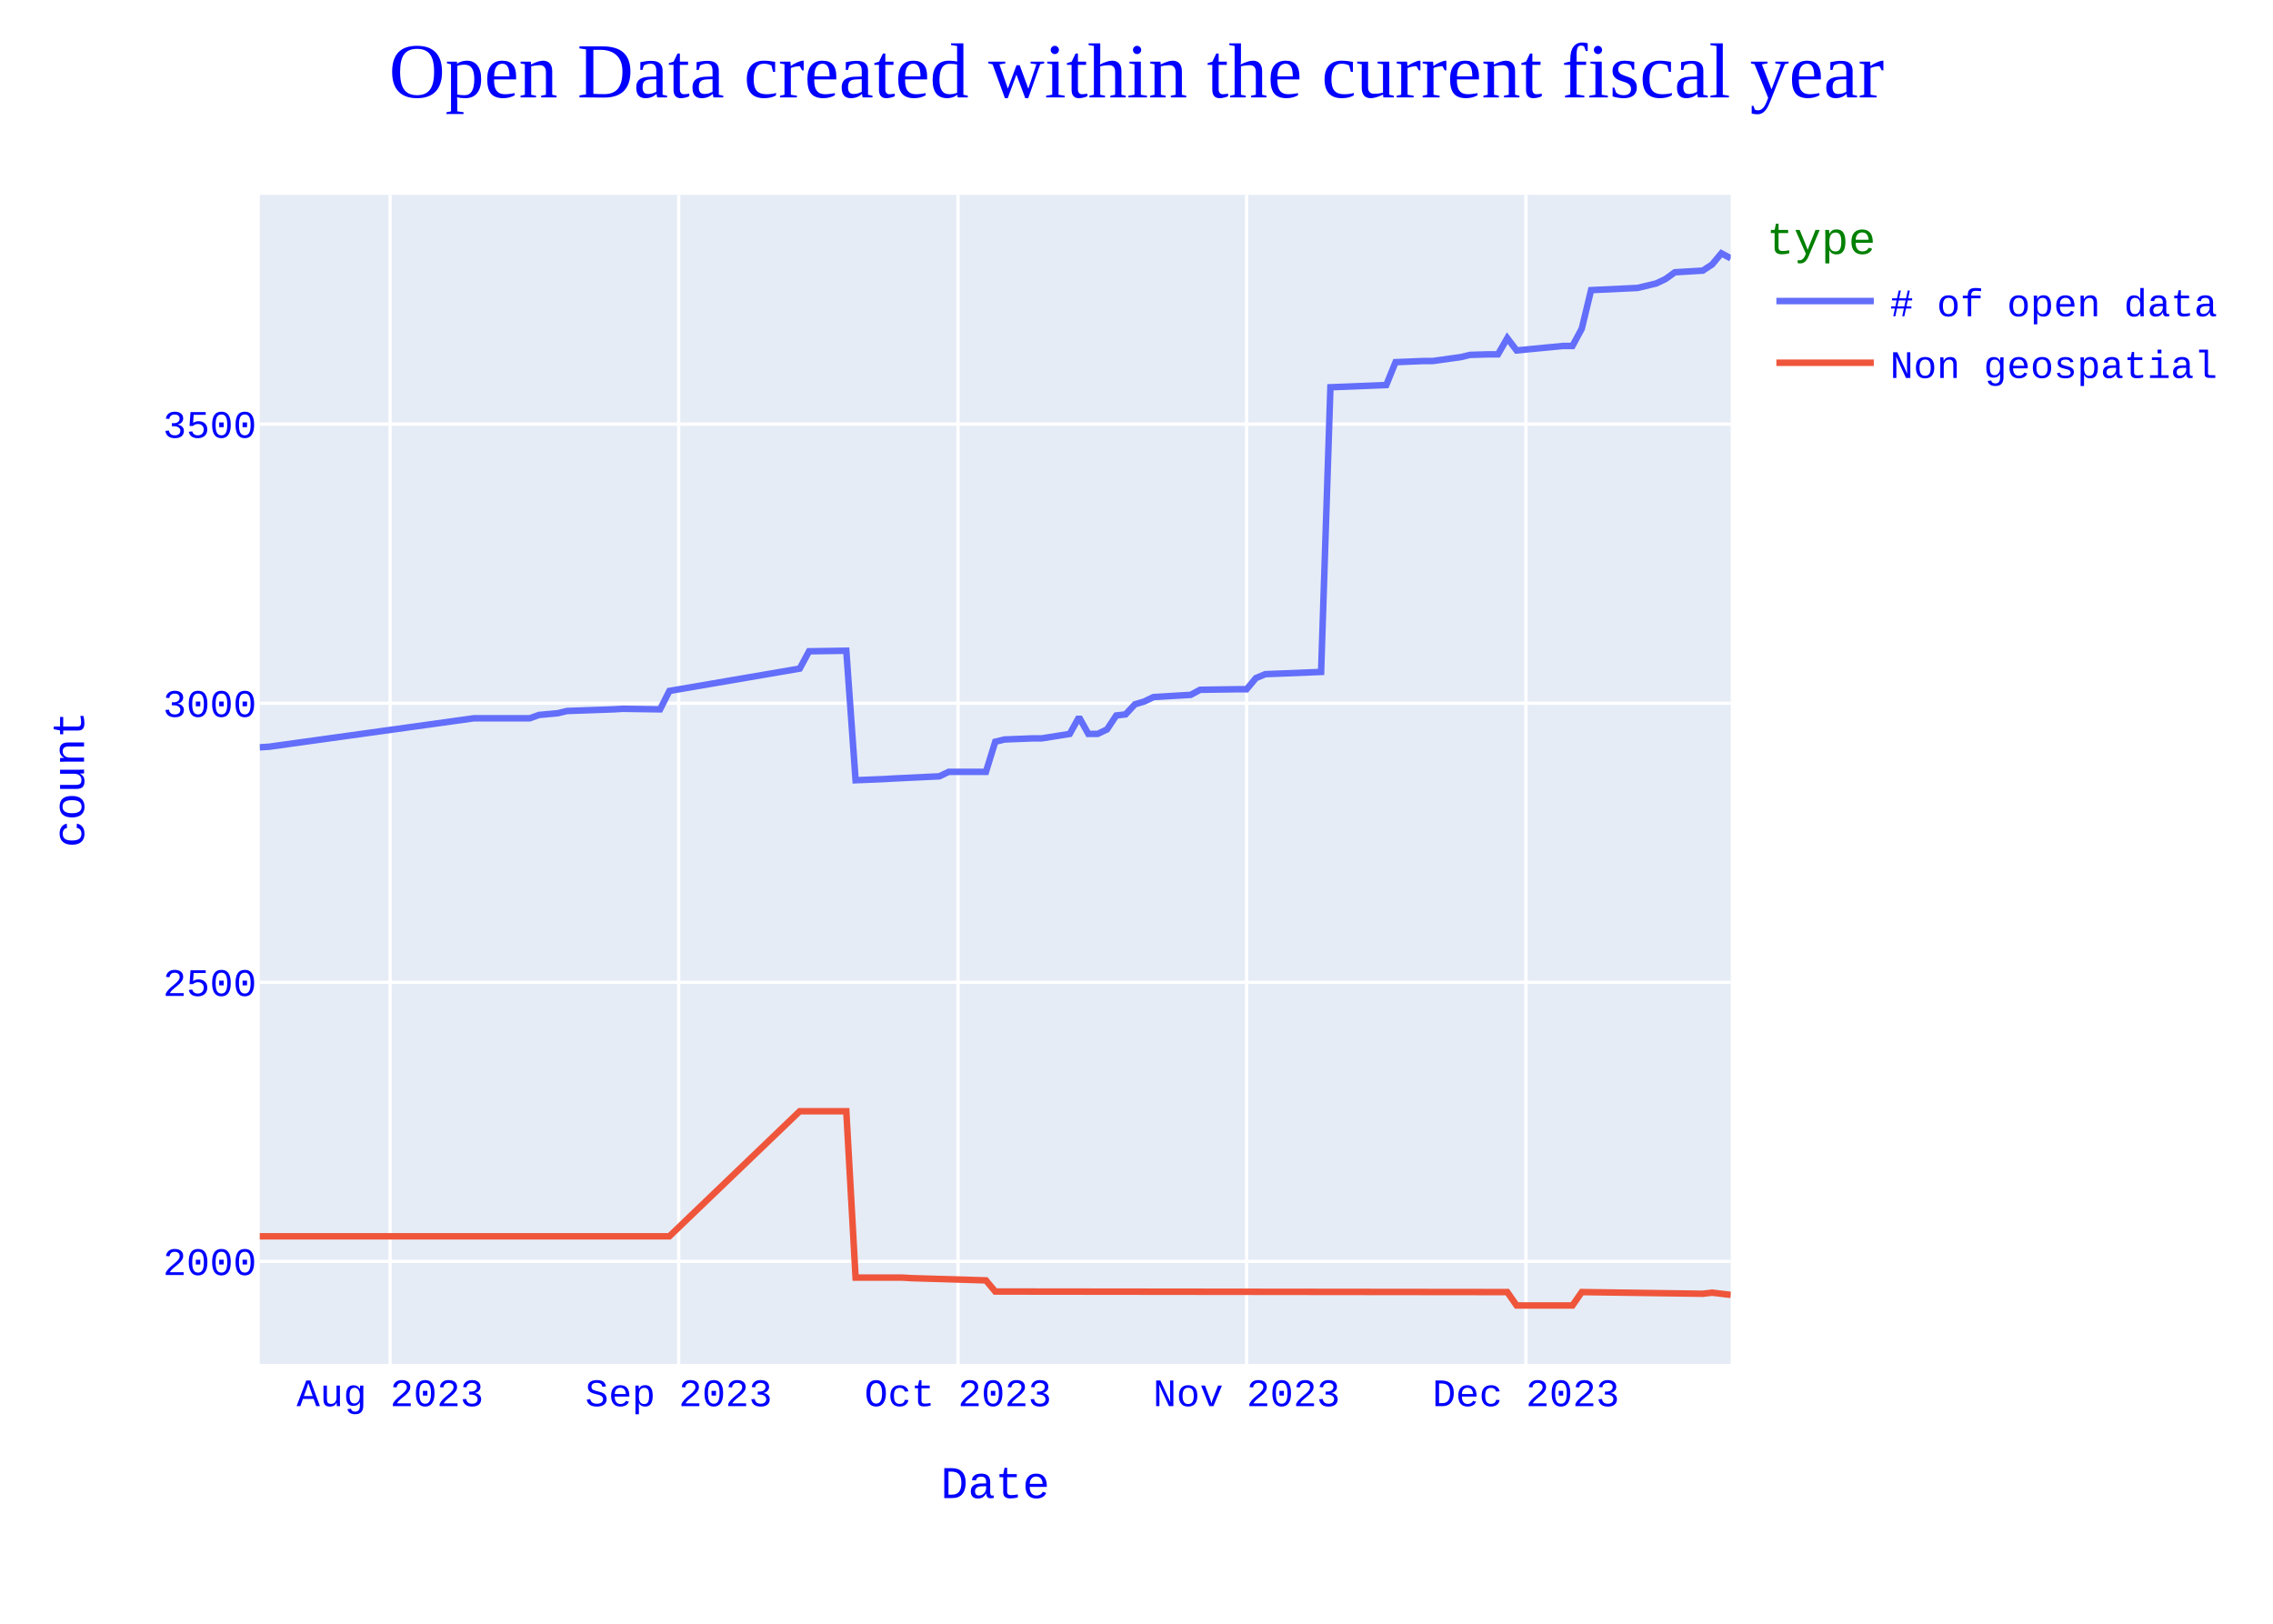
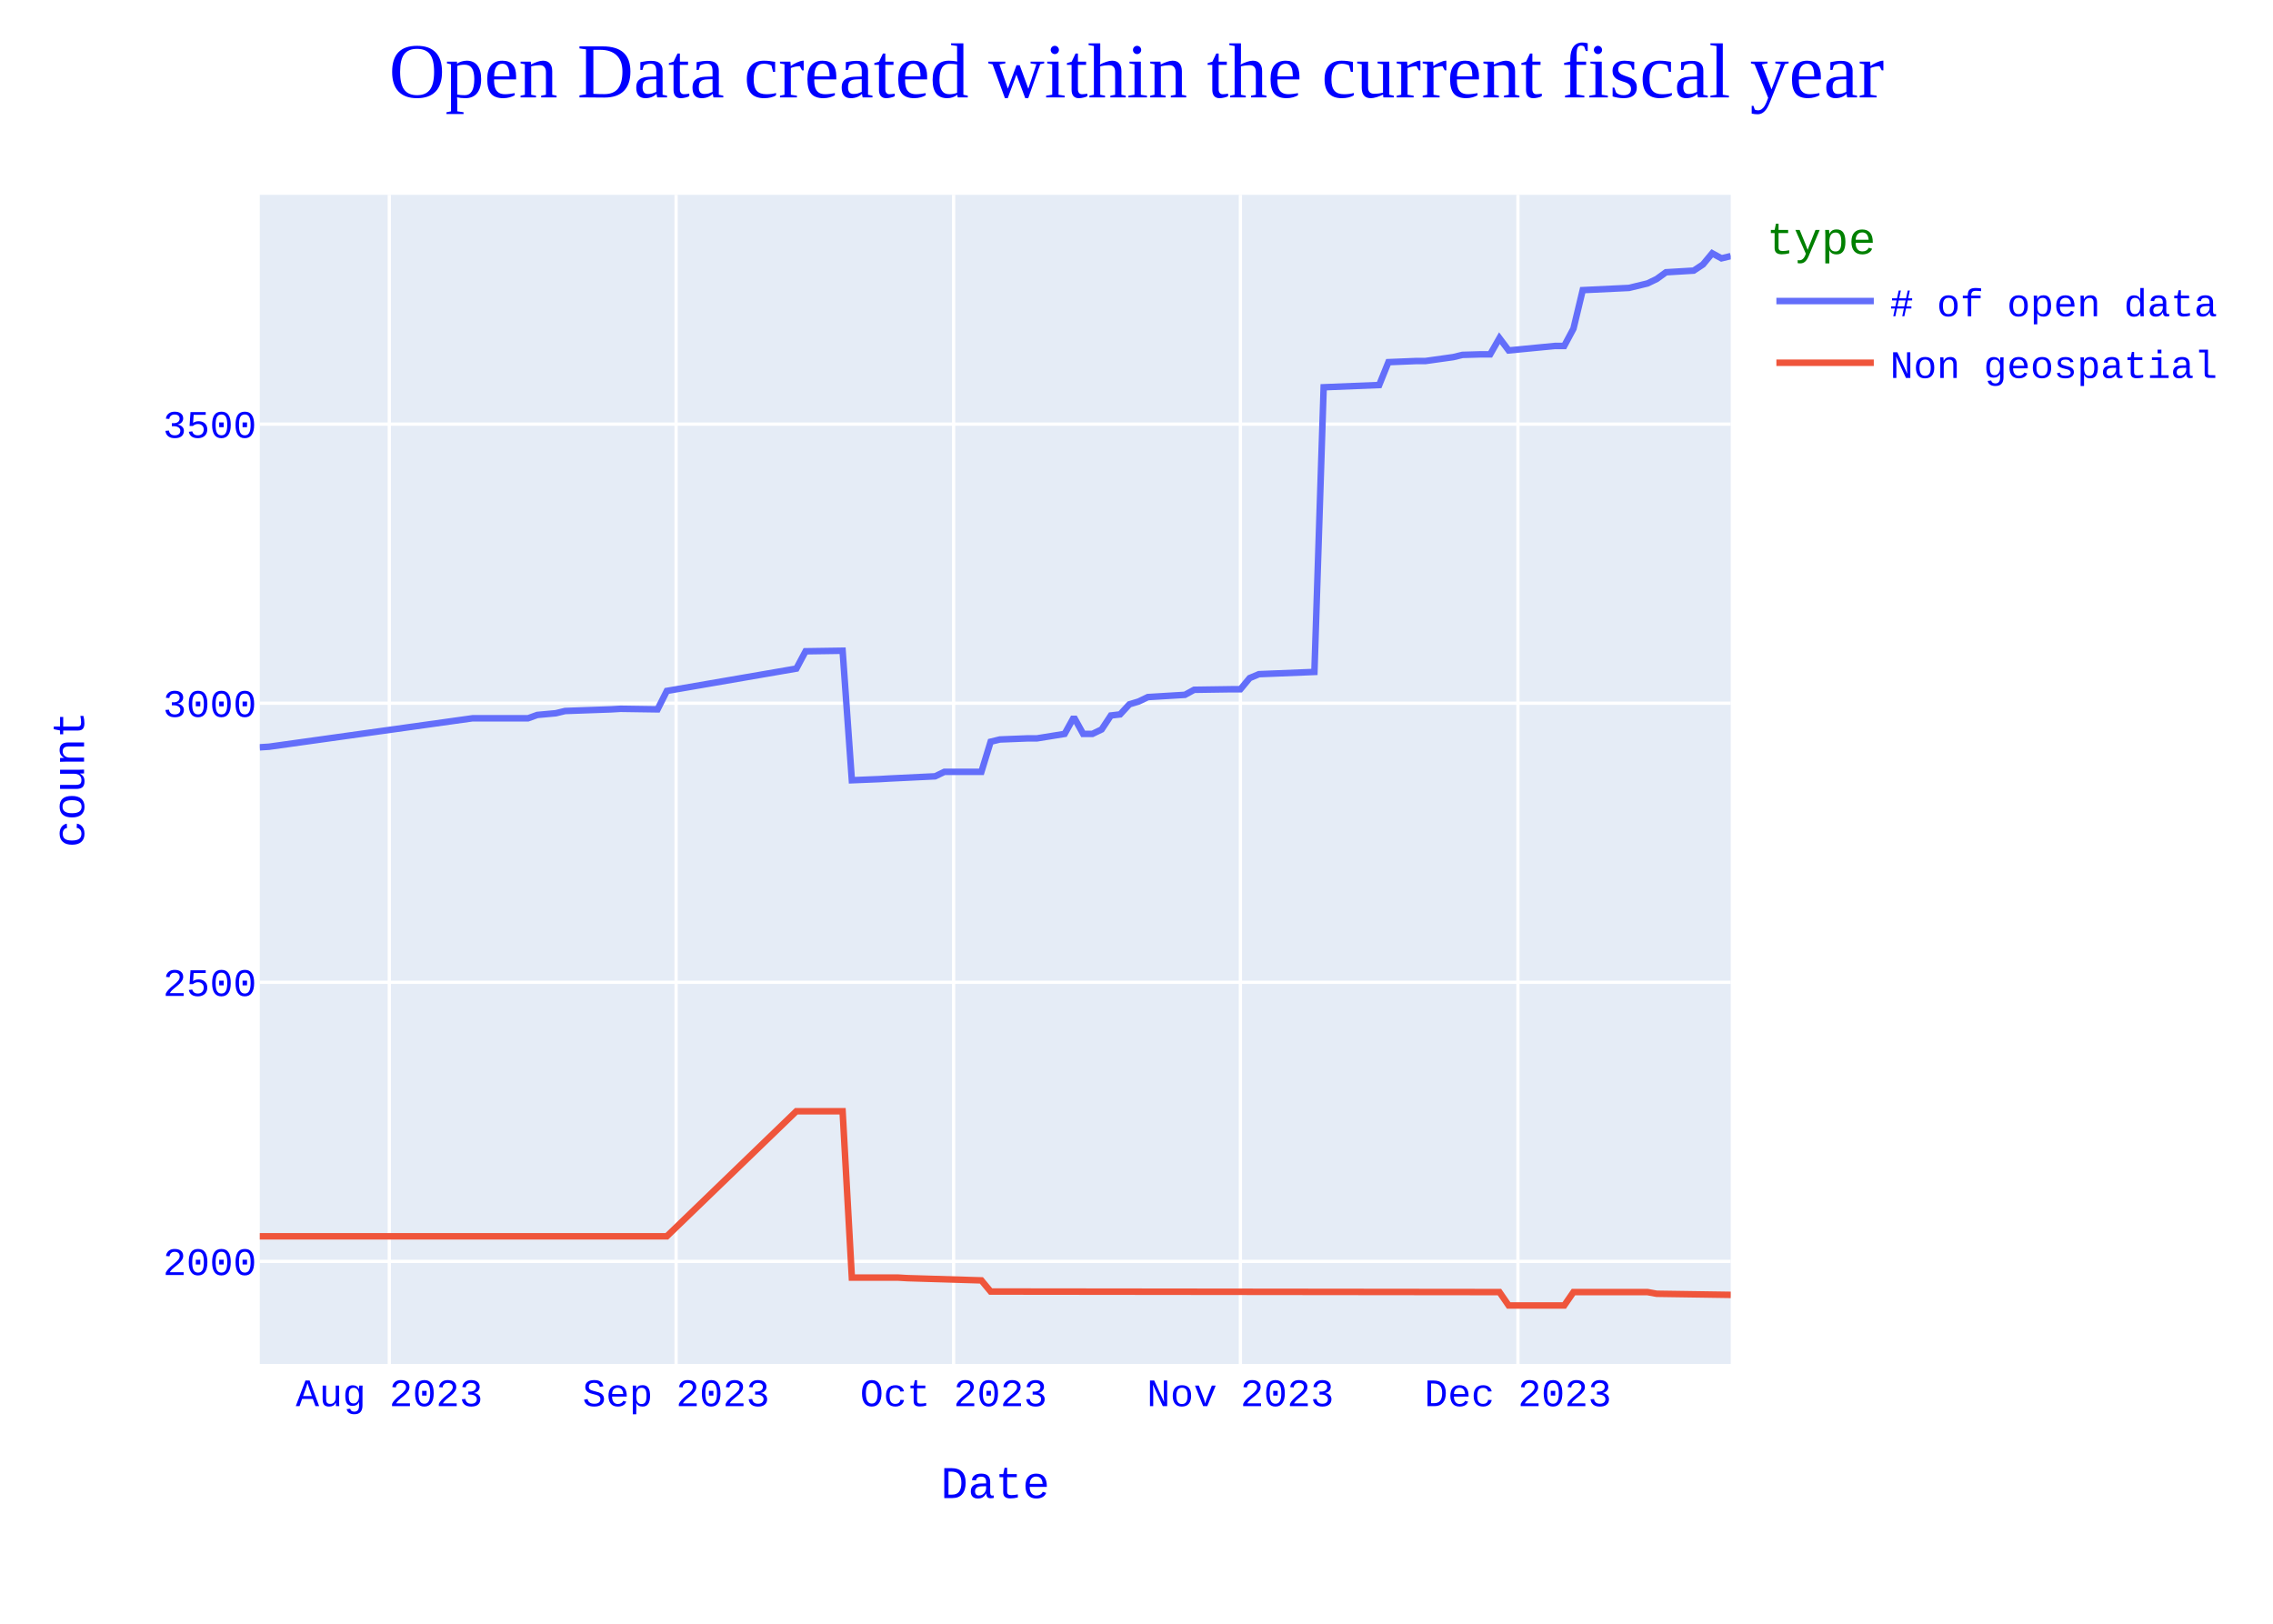
<svg xmlns="http://www.w3.org/2000/svg" class="main-svg" width="700" height="500" style="" viewBox="0 0 700 500">
  <rect x="0" y="0" width="700" height="500" style="fill: rgb(255, 255, 255); fill-opacity: 1;" />
-   <defs id="defs-10ab50">
+   <defs id="defs-90fd30">
    <g class="clips">
-       <clipPath id="clip10ab50xyplot" class="plotclip">
+       <clipPath id="clip90fd30xyplot" class="plotclip">
        <rect width="453" height="360" />
      </clipPath>
-       <clipPath class="axesclip" id="clip10ab50x">
+       <clipPath class="axesclip" id="clip90fd30x">
        <rect x="80" y="0" width="453" height="500" />
      </clipPath>
-       <clipPath class="axesclip" id="clip10ab50y">
+       <clipPath class="axesclip" id="clip90fd30y">
        <rect x="0" y="60" width="700" height="360" />
      </clipPath>
-       <clipPath class="axesclip" id="clip10ab50xy">
+       <clipPath class="axesclip" id="clip90fd30xy">
        <rect x="80" y="60" width="453" height="360" />
      </clipPath>
    </g>
    <g class="gradients" />
    <g class="patterns" />
  </defs>
  <g class="bglayer">
    <rect class="bg" x="80" y="60" width="453" height="360" style="fill: rgb(229, 236, 246); fill-opacity: 1; stroke-width: 0;" />
  </g>
  <g class="layer-below">
    <g class="imagelayer" />
    <g class="shapelayer" />
  </g>
  <g class="cartesianlayer">
    <g class="subplot xy">
      <g class="layer-subplot">
        <g class="shapelayer" />
        <g class="imagelayer" />
      </g>
      <g class="minor-gridlayer">
        <g class="x" />
        <g class="y" />
      </g>
      <g class="gridlayer">
        <g class="x">
-           <path class="xgrid crisp" transform="translate(120.14,0)" d="M0,60v360" style="stroke: rgb(255, 255, 255); stroke-opacity: 1; stroke-width: 1px;" />
-           <path class="xgrid crisp" transform="translate(209.02,0)" d="M0,60v360" style="stroke: rgb(255, 255, 255); stroke-opacity: 1; stroke-width: 1px;" />
-           <path class="xgrid crisp" transform="translate(295.03,0)" d="M0,60v360" style="stroke: rgb(255, 255, 255); stroke-opacity: 1; stroke-width: 1px;" />
-           <path class="xgrid crisp" transform="translate(383.91,0)" d="M0,60v360" style="stroke: rgb(255, 255, 255); stroke-opacity: 1; stroke-width: 1px;" />
-           <path class="xgrid crisp" transform="translate(469.92,0)" d="M0,60v360" style="stroke: rgb(255, 255, 255); stroke-opacity: 1; stroke-width: 1px;" />
+           <path class="xgrid crisp" transform="translate(119.89,0)" d="M0,60v360" style="stroke: rgb(255, 255, 255); stroke-opacity: 1; stroke-width: 1px;" />
+           <path class="xgrid crisp" transform="translate(208.21,0)" d="M0,60v360" style="stroke: rgb(255, 255, 255); stroke-opacity: 1; stroke-width: 1px;" />
+           <path class="xgrid crisp" transform="translate(293.68,0)" d="M0,60v360" style="stroke: rgb(255, 255, 255); stroke-opacity: 1; stroke-width: 1px;" />
+           <path class="xgrid crisp" transform="translate(382,0)" d="M0,60v360" style="stroke: rgb(255, 255, 255); stroke-opacity: 1; stroke-width: 1px;" />
+           <path class="xgrid crisp" transform="translate(467.47,0)" d="M0,60v360" style="stroke: rgb(255, 255, 255); stroke-opacity: 1; stroke-width: 1px;" />
        </g>
        <g class="y">
          <path class="ygrid crisp" transform="translate(0,388.42)" d="M80,0h453" style="stroke: rgb(255, 255, 255); stroke-opacity: 1; stroke-width: 1px;" />
          <path class="ygrid crisp" transform="translate(0,302.48)" d="M80,0h453" style="stroke: rgb(255, 255, 255); stroke-opacity: 1; stroke-width: 1px;" />
          <path class="ygrid crisp" transform="translate(0,216.54)" d="M80,0h453" style="stroke: rgb(255, 255, 255); stroke-opacity: 1; stroke-width: 1px;" />
          <path class="ygrid crisp" transform="translate(0,130.6)" d="M80,0h453" style="stroke: rgb(255, 255, 255); stroke-opacity: 1; stroke-width: 1px;" />
        </g>
      </g>
      <g class="zerolinelayer" />
      <path class="xlines-below" />
      <path class="ylines-below" />
      <g class="overlines-below" />
      <g class="xaxislayer-below" />
      <g class="yaxislayer-below" />
      <g class="overaxes-below" />
-       <g class="plot" transform="translate(80,60)" clip-path="url(#clip10ab50xyplot)">
+       <g class="plot" transform="translate(80,60)" clip-path="url(#clip90fd30xyplot)">
        <g class="scatterlayer mlayer">
-           <g class="trace scatter tracee06e1f" style="stroke-miterlimit: 2; opacity: 1;">
+           <g class="trace scatter trace228151" style="stroke-miterlimit: 2; opacity: 1;">
            <g class="fills" />
            <g class="errorbars" />
            <g class="lines">
-               <path class="js-line" d="M453,19.55L450.13,18L447.27,21.44L444.4,23.33L441.53,23.5L435.8,23.84L432.93,25.91L430.06,27.28L424.33,28.66L409.99,29.34L407.13,41.2L404.26,46.53L401.39,46.53L387.06,47.91L384.19,44.13L381.32,49.11L378.46,49.11L372.72,49.28L369.85,49.97L361.25,51.17L358.39,51.17L349.78,51.52L346.92,58.56L329.72,59.25L326.85,146.91L309.65,147.6L306.78,148.8L303.91,152.24L301.04,152.24L289.58,152.41L286.71,153.96L275.24,154.65L272.37,156.02L269.51,156.88L266.64,159.98L263.77,160.32L260.91,164.62L258.04,165.99L255.17,165.99L252.3,160.84L249.44,165.99L240.84,167.37L237.97,167.37L229.37,167.71L226.5,168.4L223.63,177.68L220.77,177.68L212.16,177.68L209.3,179.05L194.96,179.74L192.09,179.91L183.49,180.26L180.63,140.38L169.16,140.55L166.29,145.88L126.15,152.76L123.28,158.43L111.82,158.26L108.95,158.43L94.61,158.94L91.75,159.63L86.01,160.15L83.15,161.18L65.94,161.18L2.87,169.94L0,170.12" style="vector-effect: none; fill: none; stroke: rgb(99, 110, 250); stroke-opacity: 1; stroke-width: 2px; opacity: 1;" />
+               <path class="js-line" d="M453,18.86L450.15,19.55L447.3,18L444.45,21.44L441.6,23.33L433.06,23.84L430.21,25.91L427.36,27.28L421.66,28.66L407.42,29.34L404.57,41.2L401.72,46.53L398.87,46.53L384.62,47.91L381.77,44.13L378.92,49.11L376.08,49.11L370.38,49.28L367.53,49.97L358.98,51.17L356.13,51.17L347.58,51.52L344.74,58.56L327.64,59.25L324.79,146.91L307.7,147.6L304.85,148.8L302,152.24L299.15,152.24L287.75,152.41L284.91,153.96L273.51,154.65L270.66,156.02L267.81,156.88L264.96,159.98L262.11,160.32L259.26,164.62L256.42,165.99L253.57,165.99L250.72,160.84L247.87,165.99L239.32,167.37L236.47,167.37L227.92,167.71L225.08,168.4L222.23,177.68L219.38,177.68L210.83,177.68L207.98,179.05L193.74,179.74L190.89,179.91L182.34,180.26L179.49,140.38L168.09,140.55L165.25,145.88L125.36,152.76L122.51,158.43L111.11,158.26L108.26,158.43L94.02,158.94L91.17,159.63L85.47,160.15L82.62,161.18L65.53,161.18L2.85,169.94L0,170.12" style="vector-effect: none; fill: none; stroke: rgb(99, 110, 250); stroke-opacity: 1; stroke-width: 2px; opacity: 1;" />
            </g>
            <g class="points" />
            <g class="text" />
          </g>
-           <g class="trace scatter trace87af18" style="stroke-miterlimit: 2; opacity: 1;">
+           <g class="trace scatter trace260783" style="stroke-miterlimit: 2; opacity: 1;">
            <g class="fills" />
            <g class="errorbars" />
            <g class="lines">
-               <path class="js-line" d="M453,338.73L447.27,338.05L444.4,338.39L407.13,337.87L404.26,342L387.06,342L384.19,337.87L226.5,337.7L223.63,334.27L200.7,333.58L197.83,333.41L183.49,333.41L180.63,282.18L166.29,282.18L126.15,320.69L0,320.69" style="vector-effect: none; fill: none; stroke: rgb(239, 85, 59); stroke-opacity: 1; stroke-width: 2px; opacity: 1;" />
+               <path class="js-line" d="M453,338.73L430.21,338.39L427.36,337.87L404.57,337.87L401.72,342L384.62,342L381.77,337.87L225.08,337.7L222.23,334.27L199.43,333.58L196.58,333.41L182.34,333.41L179.49,282.18L165.25,282.18L125.36,320.69L0,320.69" style="vector-effect: none; fill: none; stroke: rgb(239, 85, 59); stroke-opacity: 1; stroke-width: 2px; opacity: 1;" />
            </g>
            <g class="points" />
            <g class="text" />
          </g>
        </g>
      </g>
      <g class="overplot" />
      <path class="xlines-above crisp" d="M0,0" style="fill: none;" />
      <path class="ylines-above crisp" d="M0,0" style="fill: none;" />
      <g class="overlines-above" />
      <g class="xaxislayer-above">
        <g class="xtick">
-           <text text-anchor="middle" x="0" y="433" transform="translate(120.14,0)" style="font-family: 'Courier New'; font-size: 12px; fill: rgb(0, 0, 255); fill-opacity: 1; white-space: pre; opacity: 1;">Aug 2023</text>
+           <text text-anchor="middle" x="0" y="433" transform="translate(119.89,0)" style="font-family: 'Courier New'; font-size: 12px; fill: rgb(0, 0, 255); fill-opacity: 1; white-space: pre; opacity: 1;">Aug 2023</text>
        </g>
        <g class="xtick">
-           <text text-anchor="middle" x="0" y="433" style="font-family: 'Courier New'; font-size: 12px; fill: rgb(0, 0, 255); fill-opacity: 1; white-space: pre; opacity: 1;" transform="translate(209.02,0)">Sep 2023</text>
+           <text text-anchor="middle" x="0" y="433" style="font-family: 'Courier New'; font-size: 12px; fill: rgb(0, 0, 255); fill-opacity: 1; white-space: pre; opacity: 1;" transform="translate(208.21,0)">Sep 2023</text>
        </g>
        <g class="xtick">
-           <text text-anchor="middle" x="0" y="433" style="font-family: 'Courier New'; font-size: 12px; fill: rgb(0, 0, 255); fill-opacity: 1; white-space: pre; opacity: 1;" transform="translate(295.03,0)">Oct 2023</text>
+           <text text-anchor="middle" x="0" y="433" style="font-family: 'Courier New'; font-size: 12px; fill: rgb(0, 0, 255); fill-opacity: 1; white-space: pre; opacity: 1;" transform="translate(293.68,0)">Oct 2023</text>
        </g>
        <g class="xtick">
-           <text text-anchor="middle" x="0" y="433" style="font-family: 'Courier New'; font-size: 12px; fill: rgb(0, 0, 255); fill-opacity: 1; white-space: pre; opacity: 1;" transform="translate(383.91,0)">Nov 2023</text>
+           <text text-anchor="middle" x="0" y="433" style="font-family: 'Courier New'; font-size: 12px; fill: rgb(0, 0, 255); fill-opacity: 1; white-space: pre; opacity: 1;" transform="translate(382,0)">Nov 2023</text>
        </g>
        <g class="xtick">
-           <text text-anchor="middle" x="0" y="433" style="font-family: 'Courier New'; font-size: 12px; fill: rgb(0, 0, 255); fill-opacity: 1; white-space: pre; opacity: 1;" transform="translate(469.92,0)">Dec 2023</text>
+           <text text-anchor="middle" x="0" y="433" style="font-family: 'Courier New'; font-size: 12px; fill: rgb(0, 0, 255); fill-opacity: 1; white-space: pre; opacity: 1;" transform="translate(467.47,0)">Dec 2023</text>
        </g>
      </g>
      <g class="yaxislayer-above">
        <g class="ytick">
          <text text-anchor="end" x="79" y="4.2" transform="translate(0,388.42)" style="font-family: 'Courier New'; font-size: 12px; fill: rgb(0, 0, 255); fill-opacity: 1; white-space: pre; opacity: 1;">2000</text>
        </g>
        <g class="ytick">
          <text text-anchor="end" x="79" y="4.2" style="font-family: 'Courier New'; font-size: 12px; fill: rgb(0, 0, 255); fill-opacity: 1; white-space: pre; opacity: 1;" transform="translate(0,302.48)">2500</text>
        </g>
        <g class="ytick">
          <text text-anchor="end" x="79" y="4.2" style="font-family: 'Courier New'; font-size: 12px; fill: rgb(0, 0, 255); fill-opacity: 1; white-space: pre; opacity: 1;" transform="translate(0,216.54)">3000</text>
        </g>
        <g class="ytick">
          <text text-anchor="end" x="79" y="4.2" style="font-family: 'Courier New'; font-size: 12px; fill: rgb(0, 0, 255); fill-opacity: 1; white-space: pre; opacity: 1;" transform="translate(0,130.6)">3500</text>
        </g>
      </g>
      <g class="overaxes-above" />
    </g>
  </g>
  <g class="polarlayer" />
  <g class="smithlayer" />
  <g class="ternarylayer" />
  <g class="geolayer" />
  <g class="funnelarealayer" />
  <g class="pielayer" />
  <g class="iciclelayer" />
  <g class="treemaplayer" />
  <g class="sunburstlayer" />
  <g class="glimages" />
-   <defs id="topdefs-10ab50">
+   <defs id="topdefs-90fd30">
    <g class="clips" />
-     <clipPath id="legend10ab50">
+     <clipPath id="legend90fd30">
      <rect width="146" height="67" x="0" y="0" />
    </clipPath>
  </defs>
  <g class="layer-above">
    <g class="imagelayer" />
    <g class="shapelayer" />
  </g>
  <g class="infolayer">
    <g class="legend" pointer-events="all" transform="translate(542.06,60)">
      <rect class="bg" shape-rendering="crispEdges" style="stroke: rgb(68, 68, 68); stroke-opacity: 1; fill: rgb(255, 255, 255); fill-opacity: 1; stroke-width: 0px;" width="146" height="67" x="0" y="0" />
-       <g class="scrollbox" transform="" clip-path="url(#legend10ab50)">
+       <g class="scrollbox" transform="" clip-path="url(#legend90fd30)">
        <text class="legendtitletext" text-anchor="start" x="2" y="18.2" style="font-family: 'Courier New'; font-size: 14px; fill: rgb(0, 128, 0); fill-opacity: 1; white-space: pre;">type</text>
        <g class="groups" transform="">
          <g class="traces" transform="translate(0,32.7)" style="opacity: 1;">
            <text class="legendtext" text-anchor="start" x="40" y="4.68" style="font-family: 'Courier New'; font-size: 12px; fill: rgb(0, 0, 255); fill-opacity: 1; white-space: pre;"># of open data</text>
            <g class="layers" style="opacity: 1;">
              <g class="legendfill" />
              <g class="legendlines">
                <path class="js-line" d="M5,0h30" style="fill: none; stroke: rgb(99, 110, 250); stroke-opacity: 1; stroke-width: 2px;" />
              </g>
              <g class="legendsymbols">
                <g class="legendpoints" />
              </g>
            </g>
            <rect class="legendtoggle" x="0" y="-9.5" width="140.828" height="19" style="fill: rgb(0, 0, 0); fill-opacity: 0;" />
          </g>
        </g>
        <g class="groups" transform="">
          <g class="traces" transform="translate(0,51.7)" style="opacity: 1;">
            <text class="legendtext" text-anchor="start" x="40" y="4.68" style="font-family: 'Courier New'; font-size: 12px; fill: rgb(0, 0, 255); fill-opacity: 1; white-space: pre;">Non geospatial</text>
            <g class="layers" style="opacity: 1;">
              <g class="legendfill" />
              <g class="legendlines">
                <path class="js-line" d="M5,0h30" style="fill: none; stroke: rgb(239, 85, 59); stroke-opacity: 1; stroke-width: 2px;" />
              </g>
              <g class="legendsymbols">
                <g class="legendpoints" />
              </g>
            </g>
            <rect class="legendtoggle" x="0" y="-9.5" width="140.828" height="19" style="fill: rgb(0, 0, 0); fill-opacity: 0;" />
          </g>
        </g>
      </g>
      <rect class="scrollbar" rx="20" ry="3" width="0" height="0" style="fill: rgb(128, 139, 164); fill-opacity: 1;" x="0" y="0" />
    </g>
    <g class="g-gtitle">
      <text class="gtitle" x="350" y="30" text-anchor="middle" dy="0em" style="font-family: 'Times New Roman'; font-size: 24px; fill: rgb(0, 0, 255); opacity: 1; font-weight: normal; white-space: pre;">Open Data created within the current fiscal year</text>
    </g>
    <g class="g-xtitle">
      <text class="xtitle" x="306.5" y="461.3" text-anchor="middle" style="font-family: 'Courier New'; font-size: 14px; fill: rgb(0, 0, 255); opacity: 1; font-weight: normal; white-space: pre;">Date</text>
    </g>
    <g class="g-ytitle">
      <text class="ytitle" transform="rotate(-90,25.8875,240)" x="25.888" y="240" text-anchor="middle" style="font-family: 'Courier New'; font-size: 14px; fill: rgb(0, 0, 255); opacity: 1; font-weight: normal; white-space: pre;">count</text>
    </g>
  </g>
</svg>
